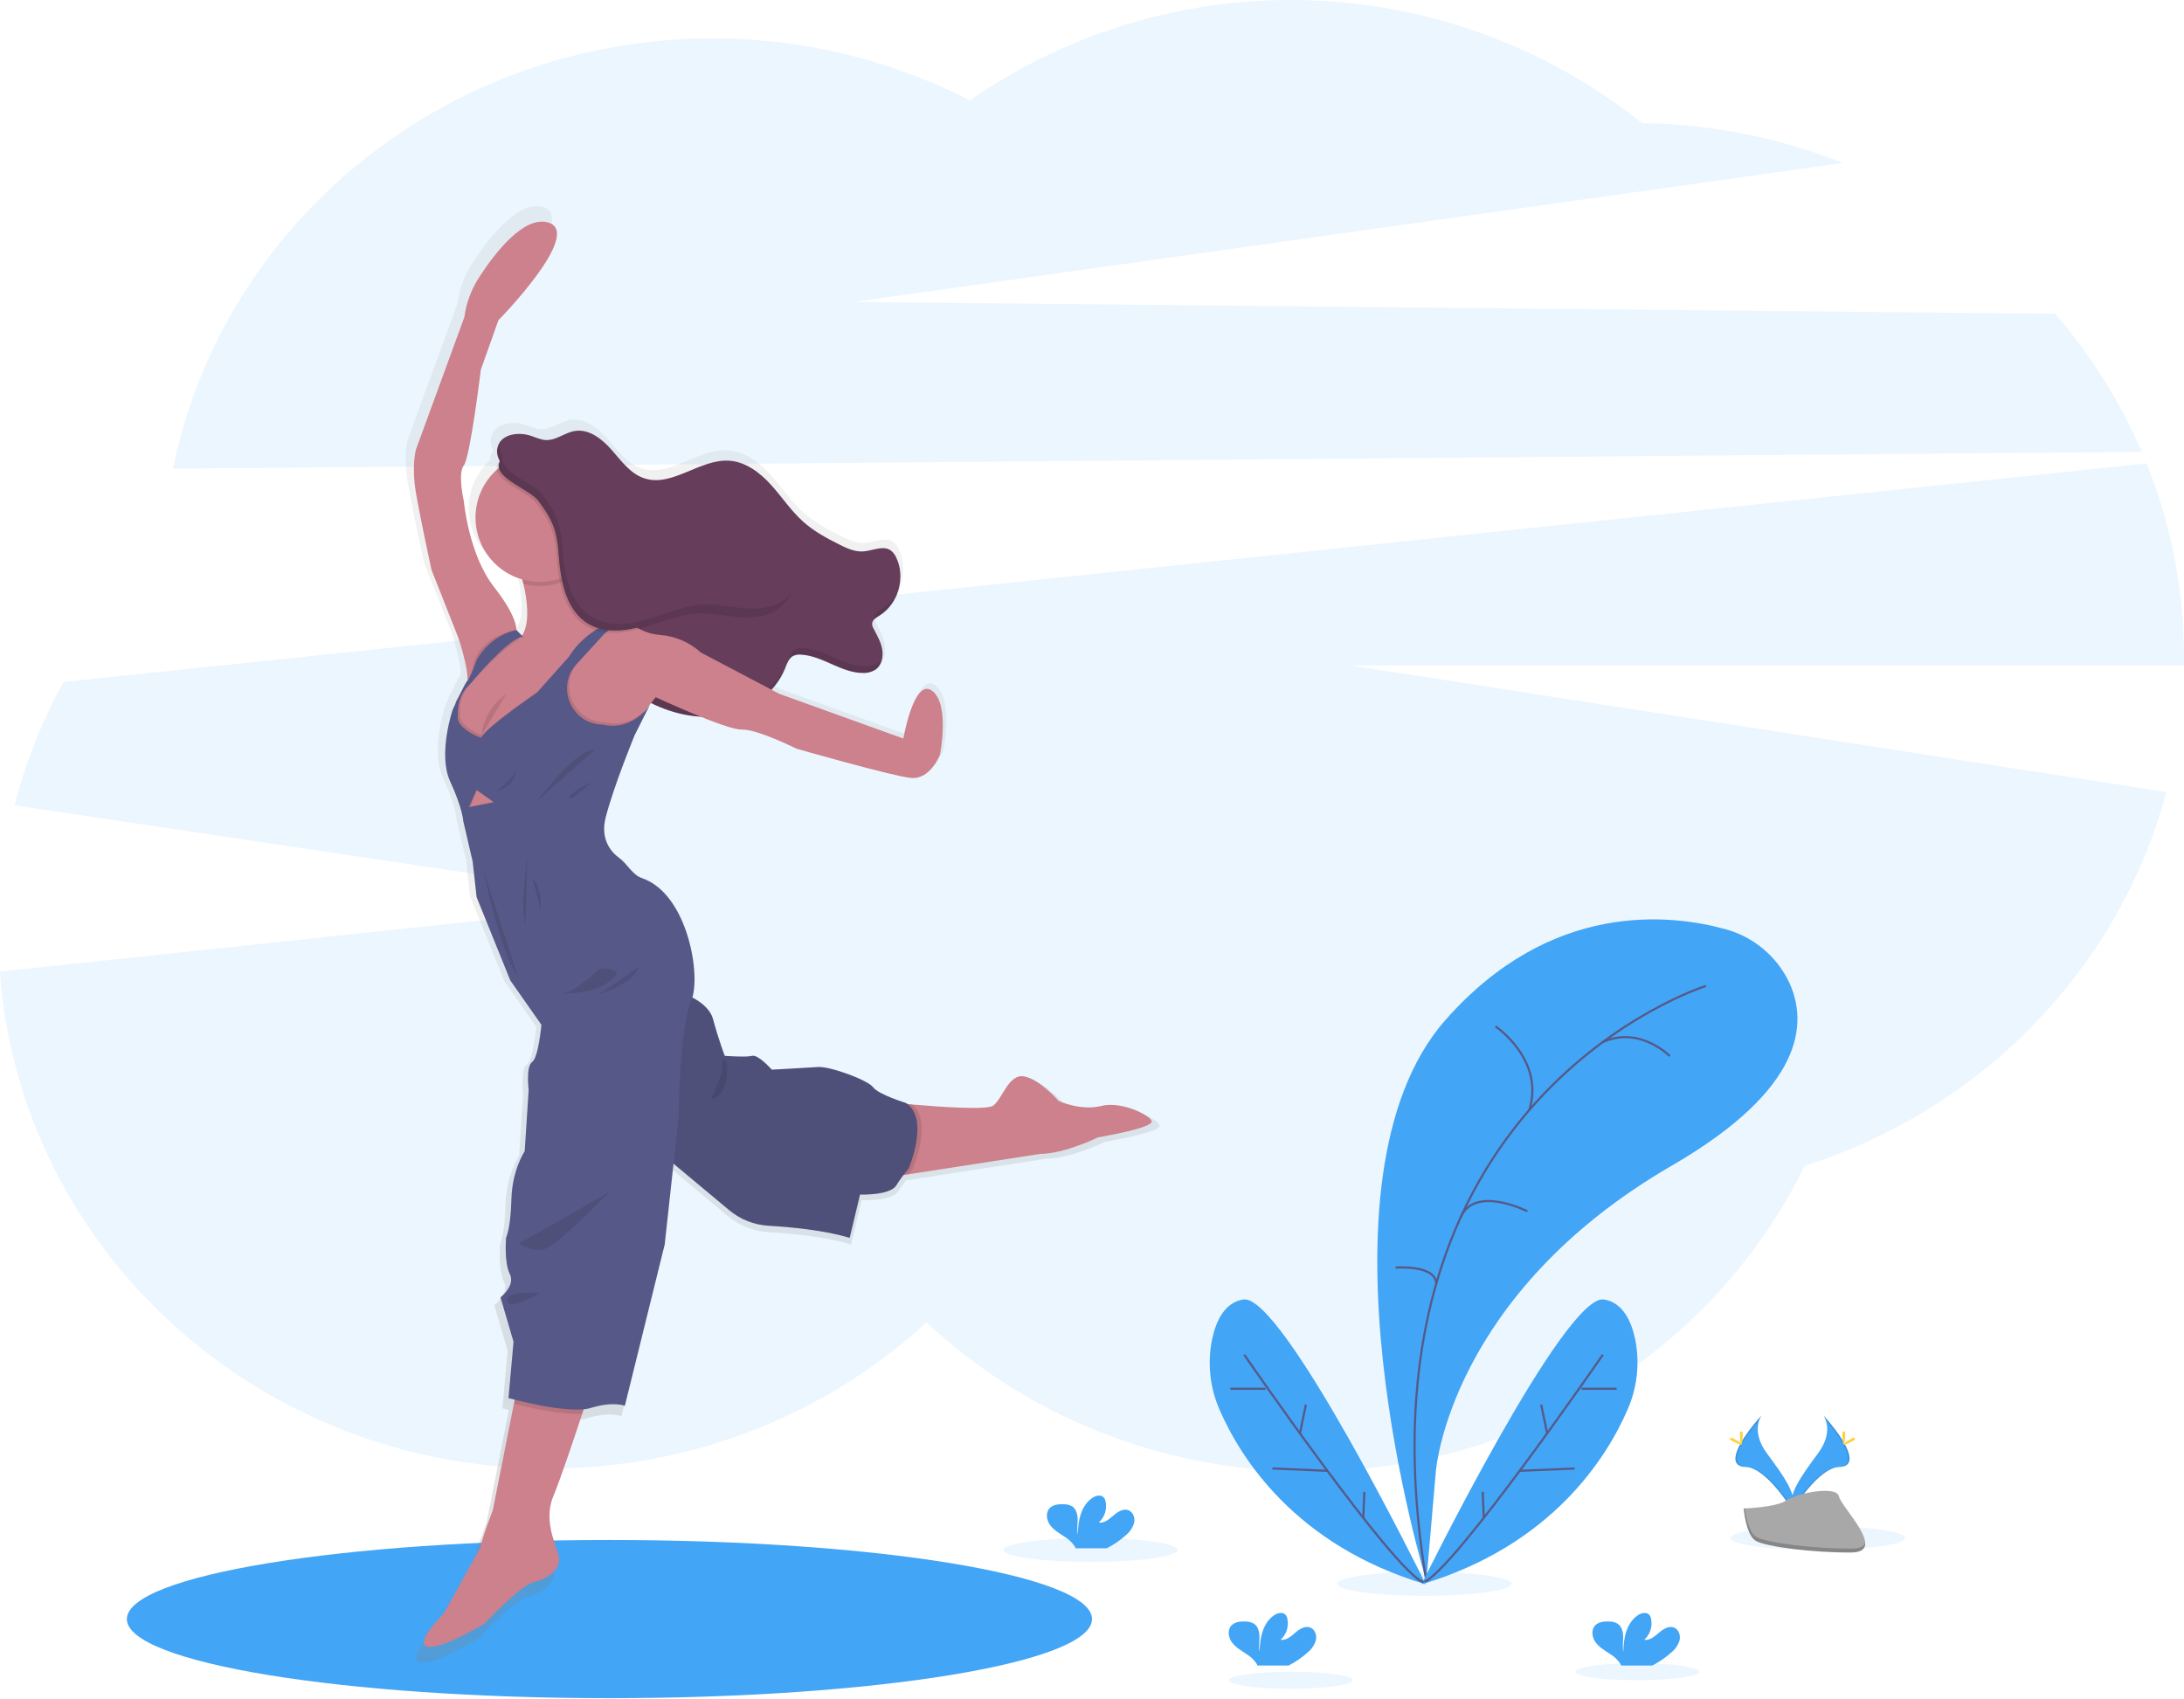
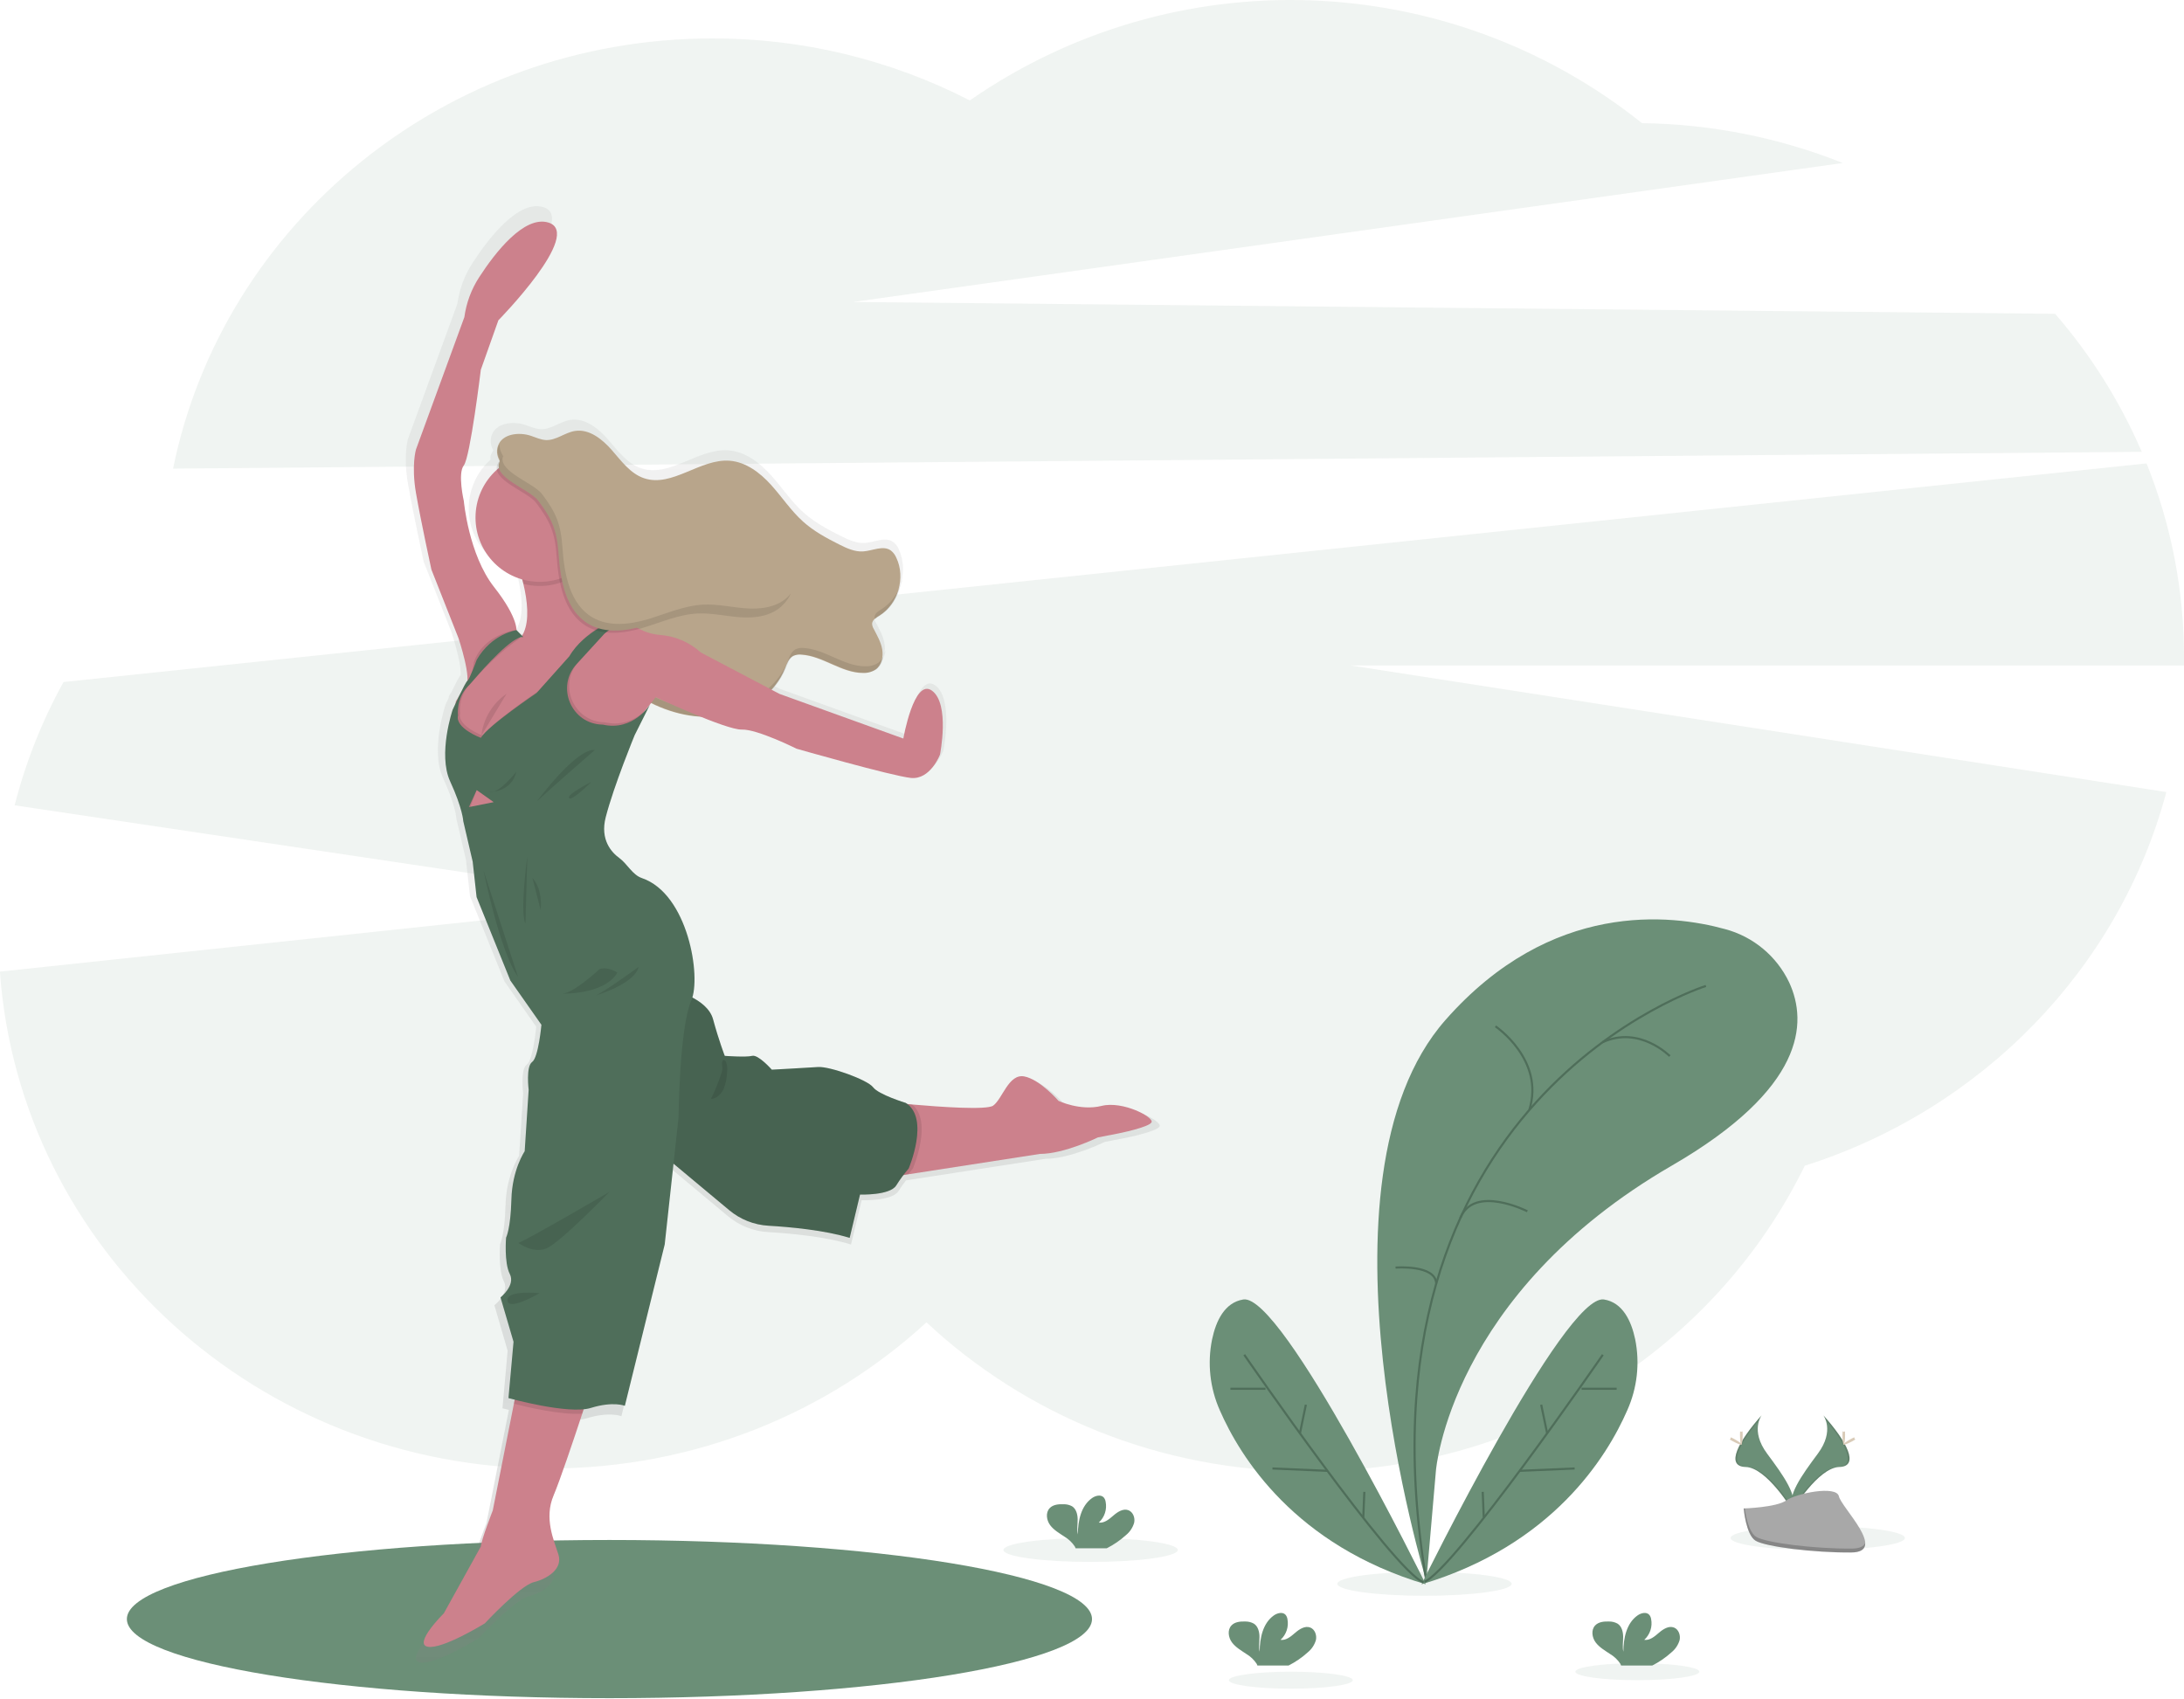
<svg xmlns="http://www.w3.org/2000/svg" id="956f524d-cf77-4eed-97ec-c6a3c87f2838" data-name="Layer 1" width="1027.35" height="798.89" viewBox="0 0 1027.35 798.89">
  <defs>
    <linearGradient id="60552b3d-cc23-4bcb-bcbd-c0b00e2743d7" x1="454.54" y1="832.71" x2="454.54" y2="147.53" gradientUnits="userSpaceOnUse">
      <stop offset="0" stop-color="gray" stop-opacity="0.25" />
      <stop offset="0.54" stop-color="gray" stop-opacity="0.12" />
      <stop offset="1" stop-color="gray" stop-opacity="0.1" />
    </linearGradient>
  </defs>
-   <path d="M1093.8,263.12a250.48,250.48,0,0,0-40.75-64.93l-565.37-5.57,465.49-65.38a264.39,264.39,0,0,0-94.45-18.74A264.72,264.72,0,0,0,542.51,97.8a263.57,263.57,0,0,0-121-29.16c-125.62,0-230.3,87-253.78,202.38Z" transform="translate(-86.32 -50.56)" fill="#42a5f5" opacity="0.1" />
-   <path d="M1113.68,359.88a244.38,244.38,0,0,0-17.62-91.32L116.2,371.41a245.29,245.29,0,0,0-23,58l303.43,45.24-310.36,33c9.34,130.61,121.31,233.75,258.09,233.75,68.85,0,131.42-26.14,177.77-68.76,46.51,43.43,109.67,70.13,179.26,70.13,103.26,0,192.38-58.79,233.88-143.8,83.27-26.42,147.95-92.78,170.09-175.79L721.68,363.62h392C1113.66,362.37,1113.68,361.13,1113.68,359.88Z" transform="translate(-86.32 -50.56)" fill="#42a5f5" opacity="0.1" />
-   <ellipse cx="286.68" cy="761.68" rx="227" ry="37.21" fill="#42a5f5" />
+   <path d="M1093.8,263.12a250.48,250.48,0,0,0-40.75-64.93l-565.37-5.57,465.49-65.38a264.39,264.39,0,0,0-94.45-18.74A264.72,264.72,0,0,0,542.51,97.8a263.57,263.57,0,0,0-121-29.16c-125.62,0-230.3,87-253.78,202.38Z" transform="translate(-86.32 -50.56)" fill="#6B8F77" opacity="0.1" />
+   <path d="M1113.68,359.88a244.38,244.38,0,0,0-17.62-91.32L116.2,371.41a245.29,245.29,0,0,0-23,58l303.43,45.24-310.36,33c9.34,130.61,121.31,233.75,258.09,233.75,68.85,0,131.42-26.14,177.77-68.76,46.51,43.43,109.67,70.13,179.26,70.13,103.26,0,192.38-58.79,233.88-143.8,83.27-26.42,147.95-92.78,170.09-175.79L721.68,363.62h392C1113.66,362.37,1113.68,361.13,1113.68,359.88Z" transform="translate(-86.32 -50.56)" fill="#6B8F77" opacity="0.1" />
+   <ellipse cx="286.68" cy="761.68" rx="227" ry="37.21" fill="#6B8F77" />
  <path d="M607.77,572.54c-10.21,2.56-20.69-2.42-20.69-2.42s-8.94-10.35-16.48-11.75-10.46,10.85-14.94,14c-3.1,2.21-25.46.63-39-.55l-2.33-.21c-.23-.17-.46-.35-.71-.51,0,0-13-4-15.71-7.54s-20.82-10.09-26.44-9.71-22.23,1.28-22.23,1.28-6.51-7.41-9.45-6.64-13.16-.06-13.16-.06-2.81-7.22-5.62-17.57c-1.31-4.83-5.67-8.22-9.94-10.45,3.84-13-3-50.08-24.24-57.33-4.63-1.58-7-6.83-10.94-9.71-3.53-2.57-9.31-8.63-6.48-19.58,4-15.33,13.92-39.47,13.92-39.47l7.39-14.76a20.62,20.62,0,0,1-2.34,2.93c1-1.28,2-2.54,2.86-3.6a62.13,62.13,0,0,0,23.66,6.52c8.34,3.37,16.67,6.34,19.91,6.23,7.41-.26,26.31,9.2,26.31,9.2s45.47,13,54.92,14.05,14.05-11.24,14.05-11.24S535,379.42,526.28,373s-13.79,23-13.79,23L453,374.56l-3.67-1.93A33.35,33.35,0,0,0,456,362.25c.92-2.29,1.76-4.91,3.95-6.05a5.58,5.58,0,0,1,1.88-.55,12.67,12.67,0,0,1,1.63,0c10.32.63,19.19,8.75,29.53,8.79.38,0,.76,0,1.14,0a9.94,9.94,0,0,0,5.53-1.7,8.68,8.68,0,0,0,3.18-6.14,10.54,10.54,0,0,1-.5.94,12.33,12.33,0,0,0,0-4.45c-.64-3.51-2.47-6.66-4.11-9.83a5,5,0,0,1-.76-2.46,3.39,3.39,0,0,1,1.29-2.33,2.8,2.8,0,0,0,.06.28,13.07,13.07,0,0,1,2.58-1.89,22.06,22.06,0,0,0,9.64-14.69c-.25.74-.55,1.47-.87,2.19A21.71,21.71,0,0,0,509.12,309a8.69,8.69,0,0,0-2.66-3.49c-3.73-2.62-8.74.17-13.29.47-4,.26-7.88-1.53-11.49-3.34-6.16-3.09-12.29-6.43-17.42-11-5.83-5.23-10.16-11.9-15.42-17.69S436.83,263,429,262.42c-14.23-1.1-27.65,13-41.18,8.4-6.6-2.23-10.94-8.33-15.53-13.57s-10.9-10.27-17.78-9.14c-4.78.8-8.92,4.51-13.76,4.37-2.53-.08-4.88-1.21-7.28-2-5.81-1.95-13.77-1-15.84,4.78a8.52,8.52,0,0,0,.75,7.17,10.78,10.78,0,0,0-.82,1.35,4.62,4.62,0,0,0-.49,3,30.9,30.9,0,0,0,12.2,52.72c.19.73.38,1.46.56,2.2,1.94,8.17,2.95,17.37.08,23.57-.18.38-.37.75-.58,1.11l-.25.11.11.11h0l-.11-.11h0l-.36-.37h0l-2.18-2.28c-.12-2.38-1.46-8.76-10.78-20.6-12.27-15.59-14.57-41.39-14.57-41.39s-3.06-13.28,0-17.11,8.18-46,8.18-46L317.83,195s41.13-41.9,24-47c-11.63-3.47-25.5,14.41-33.2,26.23a46.77,46.77,0,0,0-7.16,19.24l-23.25,63.61s-2.3,7.67,0,20.95,7.41,36.79,7.41,36.79l13,32.95S303.42,362,303,368.18c-.57.37-2.57,4.33-4.3,7.93l-1.27,2-.09.81c-.85,1.81-1.44,3.11-1.44,3.11s-7.24,21.37-1.19,34.48S301,435.7,301,435.7l4.51,19.42,1.88,17,16.22,40.11,14.94,21.33s-1.4,15.71-4.47,17.88-1.66,13.41-1.66,13.41l-1.92,29.5s-6,8.82-6.38,23.12-2.56,18.4-2.56,18.4-1,12,1.79,17.5-4.47,11.24-4.47,11.24L325.11,686l-2.43,27.08s1.13.31,3,.78l-.38,1.94-10.16,51.3s-5.49,14.06-5.74,17.37l-17.76,32.07s-14.82,14.69-7.79,16.09,27.47-11.24,27.47-11.24,16.86-18.14,23.5-19.79,14-6.4,11.88-13.29-7-17.37-2.3-28.49c3-7,9.38-26,13.76-39.26.24-.73.47-1.43.7-2.11a17.77,17.77,0,0,0,3.42-.65c10.73-3.32,16.35-1,16.35-1l19.16-77.53L402,600.37l26.83,22.38a32.25,32.25,0,0,0,18.8,7.43c10.57.62,27.06,2.15,39,5.84l5-20.82s14.3.52,17.37-4.34c1.25-2,2.48-3.7,3.49-5l2.32-.36,63.29-9.79c11.75,0,27.85-7.93,27.85-7.93l9.84-1.91s14.68-2.94,16-5.37S618,570,607.77,572.54Z" transform="translate(-86.32 -50.56)" fill="url(#60552b3d-cc23-4bcb-bcbd-c0b00e2743d7)" />
-   <path d="M320.58,260.27c2-5.64,9.82-6.59,15.51-4.68,2.34.78,4.65,1.89,7.12,2,4.74.14,8.79-3.5,13.47-4.27,6.73-1.12,12.9,3.8,17.39,8.93s8.75,11.1,15.21,13.29c13.23,4.46,26.37-9.3,40.29-8.23,7.64.59,14.24,5.62,19.39,11.29s9.39,12.19,15.09,17.31c5,4.5,11,7.77,17.05,10.8,3.53,1.77,7.3,3.52,11.24,3.26,4.46-.29,9.36-3,13-.46a8.49,8.49,0,0,1,2.6,3.42c4.48,9.32.87,21.73-7.9,27.21-1.53.95-3.39,2-3.48,3.83a4.82,4.82,0,0,0,.74,2.41c1.6,3.1,3.4,6.19,4,9.62s-.21,7.38-3,9.46a10.18,10.18,0,0,1-6.17,1.69c-10.12-.05-18.8-8-28.9-8.61a7.3,7.3,0,0,0-3.79.58c-2.14,1.11-3,3.68-3.87,5.92-4.68,11.69-16.3,19.82-28.7,22.05s-25.35-.91-36.45-6.87a8.61,8.61,0,0,1-2.21-1.52,9.45,9.45,0,0,1-1.91-3.87c-3.4-10.75-8-22-17.42-28.21-6.11-4-14.4-6.25-17.17-13-1.74-4.27-.65-9.12-1.09-13.72a21.09,21.09,0,0,0-13.93-17.58c-1.64-.55-3.44-.94-4.64-2.19a8.64,8.64,0,0,1-1.8-4.25c-1.49-6.77-2.48-13.92-4.56-20.53C324.1,270.17,318.45,266.2,320.58,260.27Z" transform="translate(-86.32 -50.56)" fill="#663d5b" />
+   <path d="M320.58,260.27c2-5.64,9.82-6.59,15.51-4.68,2.34.78,4.65,1.89,7.12,2,4.74.14,8.79-3.5,13.47-4.27,6.73-1.12,12.9,3.8,17.39,8.93s8.75,11.1,15.21,13.29c13.23,4.46,26.37-9.3,40.29-8.23,7.64.59,14.24,5.62,19.39,11.29s9.39,12.19,15.09,17.31c5,4.5,11,7.77,17.05,10.8,3.53,1.77,7.3,3.52,11.24,3.26,4.46-.29,9.36-3,13-.46a8.49,8.49,0,0,1,2.6,3.42c4.48,9.32.87,21.73-7.9,27.21-1.53.95-3.39,2-3.48,3.83a4.82,4.82,0,0,0,.74,2.41c1.6,3.1,3.4,6.19,4,9.62s-.21,7.38-3,9.46a10.18,10.18,0,0,1-6.17,1.69c-10.12-.05-18.8-8-28.9-8.61a7.3,7.3,0,0,0-3.79.58c-2.14,1.11-3,3.68-3.87,5.92-4.68,11.69-16.3,19.82-28.7,22.05s-25.35-.91-36.45-6.87a8.61,8.61,0,0,1-2.21-1.52,9.45,9.45,0,0,1-1.91-3.87c-3.4-10.75-8-22-17.42-28.21-6.11-4-14.4-6.25-17.17-13-1.74-4.27-.65-9.12-1.09-13.72a21.09,21.09,0,0,0-13.93-17.58c-1.64-.55-3.44-.94-4.64-2.19a8.64,8.64,0,0,1-1.8-4.25c-1.49-6.77-2.48-13.92-4.56-20.53C324.1,270.17,318.45,266.2,320.58,260.27Z" transform="translate(-86.32 -50.56)" fill="#B8A58B" />
  <g opacity="0.1">
    <path d="M499.47,362.35A10.22,10.22,0,0,1,493.3,364c-10.11,0-18.79-8-28.89-8.6a7.29,7.29,0,0,0-3.79.57c-2.15,1.11-3,3.68-3.87,5.92-4.68,11.7-16.31,19.83-28.71,22.06s-25.35-.91-36.44-6.87a8.69,8.69,0,0,1-2.21-1.52,9.51,9.51,0,0,1-1.91-3.87c-3.4-10.76-8-22-17.42-28.22-6.12-4.05-14.41-6.24-17.17-13-1.75-4.28-.66-9.13-1.09-13.72a21.07,21.07,0,0,0-13.94-17.58c-1.64-.55-3.44-.95-4.64-2.19a8.57,8.57,0,0,1-1.79-4.26c-1.5-6.76-2.48-13.92-4.56-20.52-1.4-4.42-5.81-8-5.59-12.72a6.65,6.65,0,0,0-.34.77c-2.14,5.93,3.52,9.9,5.13,15,2.08,6.6,3.06,13.76,4.56,20.52a8.57,8.57,0,0,0,1.79,4.26c1.2,1.24,3,1.64,4.64,2.19A21.07,21.07,0,0,1,351,319.81c.43,4.59-.66,9.44,1.09,13.72,2.76,6.79,11.05,9,17.17,13,9.4,6.23,14,17.46,17.42,28.22a9.51,9.51,0,0,0,1.91,3.87,8.69,8.69,0,0,0,2.21,1.52c11.09,6,24,9.09,36.44,6.87s24-10.36,28.71-22.06c.9-2.24,1.73-4.81,3.87-5.92a7.29,7.29,0,0,1,3.79-.57c10.1.61,18.78,8.56,28.89,8.6a10.22,10.22,0,0,0,6.17-1.68,8.48,8.48,0,0,0,3.12-6A7.43,7.43,0,0,1,499.47,362.35Z" transform="translate(-86.32 -50.56)" />
    <path d="M501.21,337c-1.53,1-3.4,2-3.49,3.83a3.05,3.05,0,0,0,.17,1.08,12.59,12.59,0,0,1,2.52-1.85,21.55,21.55,0,0,0,9.43-14.37A21.07,21.07,0,0,1,501.21,337Z" transform="translate(-86.32 -50.56)" />
  </g>
  <path d="M346.75,754c-4.63,10.88.13,21.12,2.25,27.88s-5.12,11.37-11.62,13-23,19.37-23,19.37-20,12.37-26.88,11,7.62-15.75,7.62-15.75l17.38-31.38c.25-3.24,5.62-17,5.62-17l9.94-50.2,1.32-6.67,35.24-2.13s-1.85,5.72-4.4,13.45C355.93,728.57,349.65,747.21,346.75,754Z" transform="translate(-86.32 -50.56)" fill="#cc818c" />
  <path d="M628,578.53c-1.25,2.38-15.62,5.25-15.62,5.25l-9.63,1.87s-15.75,7.76-27.25,7.76L513.56,603l-8.31,1.29V569.15s4.18.44,10.1,1c13.23,1.16,35.12,2.7,38.15.54,4.38-3.12,7.25-15.12,14.62-13.74s16.13,11.5,16.13,11.5,10.25,4.87,20.25,2.37S629.25,576.15,628,578.53Z" transform="translate(-86.32 -50.56)" fill="#cc818c" />
  <path d="M515.75,600.28s-.89,1-2.19,2.71l-8.31,1.29V569.15s4.18.44,10.1,1C525.29,578,515.75,600.28,515.75,600.28Z" transform="translate(-86.32 -50.56)" opacity="0.1" />
-   <path d="M396.13,592.16l33.27,27.76a31.58,31.58,0,0,0,18.4,7.27c10.34.61,26.48,2.1,38.2,5.72l4.88-20.38s14,.5,17-4.25a68.93,68.93,0,0,1,5.87-8s10.13-23.62-1.37-30.87c0,0-12.75-3.88-15.38-7.38s-20.37-9.87-25.87-9.5-21.75,1.25-21.75,1.25-6.38-7.25-9.25-6.5-12.88,0-12.88,0-2.75-7.07-5.5-17.2-19.12-13.75-19.12-13.75Z" transform="translate(-86.32 -50.56)" fill="#565987" />
+   <path d="M396.13,592.16l33.27,27.76a31.58,31.58,0,0,0,18.4,7.27c10.34.61,26.48,2.1,38.2,5.72l4.88-20.38s14,.5,17-4.25a68.93,68.93,0,0,1,5.87-8s10.13-23.62-1.37-30.87c0,0-12.75-3.88-15.38-7.38s-20.37-9.87-25.87-9.5-21.75,1.25-21.75,1.25-6.38-7.25-9.25-6.5-12.88,0-12.88,0-2.75-7.07-5.5-17.2-19.12-13.75-19.12-13.75Z" transform="translate(-86.32 -50.56)" fill="#4F6E5A" />
  <path d="M396.13,592.16l33.27,27.76a31.58,31.58,0,0,0,18.4,7.27c10.34.61,26.48,2.1,38.2,5.72l4.88-20.38s14,.5,17-4.25a68.93,68.93,0,0,1,5.87-8s10.13-23.62-1.37-30.87c0,0-12.75-3.88-15.38-7.38s-20.37-9.87-25.87-9.5-21.75,1.25-21.75,1.25-6.38-7.25-9.25-6.5-12.88,0-12.88,0-2.75-7.07-5.5-17.2-19.12-13.75-19.12-13.75Z" transform="translate(-86.32 -50.56)" opacity="0.1" />
  <path d="M381.25,343.28l-3.68.69-.23,0-.54.1-6.3,1.17-1.94,2.3-.08.08L362.25,355,357,360.15l-.05.06-4.44,4.32L345,372l-1.26,3.11L341,382l-.71,1.75-7.5,8L328,402l-11.2,6.5-12.05-6.25-5.5-8,1.25-11.46.25-2.29,3.67-5.89,3.33-5.36,6.5-9.25,12.5-8.5,2.24-.59,2.51-.66a9.29,9.29,0,0,0,.53-.85,10.23,10.23,0,0,0,.57-1.09c2.81-6.06,1.82-15.07-.08-23.06a116,116,0,0,0-5.77-17.5l33-4.75s-.32,6.4-.32,16.38h0c0,2.5,0,5.21.07,8.11.16,9,8.52,12.9,14.83,14.56a41.56,41.56,0,0,0,4.94,1C380.49,343.24,381.25,343.28,381.25,343.28Z" transform="translate(-86.32 -50.56)" fill="#cc818c" />
  <path d="M329.25,348s1.5-6-10.5-21.25-14.25-40.5-14.25-40.5-3-13,0-16.75,8-45,8-45l8.25-23.25s40.25-41,23.5-46c-11.38-3.4-25,14.11-32.49,25.67a45.75,45.75,0,0,0-7,18.83h0L282,262s-2.25,7.5,0,20.5,7.25,36,7.25,36L302,350.78s6.71,20.1,3.23,22.55L313,361.84Z" transform="translate(-86.32 -50.56)" fill="#cc818c" />
  <path d="M528.5,405.53s-4.5,12-13.75,11S461,402.78,461,402.78s-18.5-9.25-25.75-9-40.5-15.25-40.5-15.25-2.34,3.08-4.95,6.32c-2.84,3.55-6,7.3-6.8,7.43-1.5.25-24.75,3.5-24.75,3.5l-15.75-7.25L341,382l-.71-3,3.49-3.89,4.59-5.11,8.61-9.82.05-.06,11.49-12.49.08-.08,7.36-3,1.42-.58.23,0c.88-.15,4.26-.46,8.79,2.1a25.2,25.2,0,0,0,10.27,3.18A32.12,32.12,0,0,1,416,357.53L453,377l58.25,21s5-28.75,13.5-22.5S528.5,405.53,528.5,405.53Z" transform="translate(-86.32 -50.56)" fill="#cc818c" />
  <path d="M389.8,384.85c-2.84,3.55-6,7.3-6.8,7.43-1.5.25-24.75,3.5-24.75,3.5l-15.75-7.25L341,382l-.71,1.75-7.5,8L328,402l-11.2,6.5-12.05-6.25-5.5-8,1.25-11.46c.63-1.36,2.35-5.06,3.92-8.18a25,25,0,0,1,2.78-4.86c1-.66,2.05-7.75,2.05-7.75C313.79,348.91,329,346.9,329,346.9l2.43,2.28,1.06,1.1c-.43-.07.08-1-.47-.85-.88.25-1.27,1.58-2.4,2.31-6.15,4-15.76,13.33-19.56,17.76-.92,1.07-1.87,2.12-2.84,3.14-5.49,5.81-4.48,13.51-4.48,13.51-1.37,6,10.75,10.5,10.75,10.5,3.38-5.62,26.25-21.12,26.25-21.12l15.4-17.25c4.72-8.22,14-13.65,19.18-16.19,2.29-1.12,3.79-1.68,3.79-1.68l5.76,2.46a7.68,7.68,0,0,0-4.61.2,15.75,15.75,0,0,0-2.47,1c-.3.15-.6.31-.88.48a27.55,27.55,0,0,0-4.42,3.19l-12.94,14.13c-9.89,10.79-2.44,28.24,12.19,28.49h.13C379.81,392.42,386.22,388.28,389.8,384.85Z" transform="translate(-86.32 -50.56)" opacity="0.1" />
  <path d="M364.62,702.15s-1.85,5.72-4.4,13.45c-9.78.73-25.93-3.05-32.16-4.65l1.32-6.67Z" transform="translate(-86.32 -50.56)" opacity="0.1" />
-   <path d="M332.5,350.28,329.3,347s-11.55,1.58-18.72,13.92c0,0-3.35,9.25-4.38,9.91s-6.95,13.59-6.95,13.59-7.08,20.91-1.17,33.75,6.17,18.75,6.17,18.75l4.42,19,1.83,16.66,15.88,39.25L341,532.66s-1.37,15.37-4.37,17.5S335,563.28,335,563.28l-1.87,28.88s-5.88,8.62-6.25,22.62-2.5,18-2.5,18-1,11.75,1.75,17.13-4.38,11-4.38,11l6.13,20.87-2.38,26.5s28.25,7.88,38.75,4.63,16-1,16-1L399,636l6.5-59.62s.38-42.25,6-55.13c4.82-11-1.5-50.19-23.21-57.59-4.53-1.54-6.83-6.68-10.7-9.5-3.46-2.51-9.11-8.44-6.34-19.16,3.88-15,13.63-38.62,13.63-38.62L392.1,382s-7.85,12.7-22.22,9.45h-.13c-14.63-.26-22.08-17.71-12.19-28.49l12.94-14.14s7.13-6.57,12.38-4.91l-5.75-2.46s-16.19,6-23,17.87l-15.4,17.25S315.88,392,312.5,397.66c0,0-12.12-4.5-10.75-10.5,0,0-1-7.71,4.48-13.52,1-1,1.92-2.06,2.84-3.13C314,364.75,327.63,349.47,332.5,350.28Z" transform="translate(-86.32 -50.56)" fill="#565987" />
+   <path d="M332.5,350.28,329.3,347s-11.55,1.58-18.72,13.92c0,0-3.35,9.25-4.38,9.91s-6.95,13.59-6.95,13.59-7.08,20.91-1.17,33.75,6.17,18.75,6.17,18.75l4.42,19,1.83,16.66,15.88,39.25L341,532.66s-1.37,15.37-4.37,17.5S335,563.28,335,563.28l-1.87,28.88s-5.88,8.62-6.25,22.62-2.5,18-2.5,18-1,11.75,1.75,17.13-4.38,11-4.38,11l6.13,20.87-2.38,26.5s28.25,7.88,38.75,4.63,16-1,16-1L399,636l6.5-59.62s.38-42.25,6-55.13c4.82-11-1.5-50.19-23.21-57.59-4.53-1.54-6.83-6.68-10.7-9.5-3.46-2.51-9.11-8.44-6.34-19.16,3.88-15,13.63-38.62,13.63-38.62L392.1,382s-7.85,12.7-22.22,9.45h-.13c-14.63-.26-22.08-17.71-12.19-28.49l12.94-14.14s7.13-6.57,12.38-4.91l-5.75-2.46s-16.19,6-23,17.87l-15.4,17.25S315.88,392,312.5,397.66c0,0-12.12-4.5-10.75-10.5,0,0-1-7.71,4.48-13.52,1-1,1.92-2.06,2.84-3.13C314,364.75,327.63,349.47,332.5,350.28Z" transform="translate(-86.32 -50.56)" fill="#4F6E5A" />
  <path d="M334.38,453.28s-3.63,26.38-.88,31.75Z" transform="translate(-86.32 -50.56)" opacity="0.1" />
  <path d="M336.75,463.53l3.88,15.13S342,469.41,336.75,463.53Z" transform="translate(-86.32 -50.56)" opacity="0.1" />
  <path d="M313.75,460s7.75,38.5,16.25,50.13" transform="translate(-86.32 -50.56)" opacity="0.1" />
  <path d="M368.38,506.41S355.13,518.91,350,518c0,0,20.38.88,26.75-9.87C376.75,508.16,372.63,505.16,368.38,506.41Z" transform="translate(-86.32 -50.56)" opacity="0.1" />
  <path d="M386.75,505.41s-17,12.37-20.37,13.5C366.38,518.91,384.75,513.66,386.75,505.41Z" transform="translate(-86.32 -50.56)" opacity="0.1" />
  <path d="M329.25,413.53s-8.5,10.88-12.75,9.63C316.5,423.16,326.88,423.53,329.25,413.53Z" transform="translate(-86.32 -50.56)" opacity="0.1" />
  <path d="M338.88,427.53s18.5-25.12,27.25-24.12C366.13,403.41,345.13,421.66,338.88,427.53Z" transform="translate(-86.32 -50.56)" opacity="0.1" />
  <path d="M364.5,418.39S352.75,424.28,354,426,364.5,418.39,364.5,418.39Z" transform="translate(-86.32 -50.56)" opacity="0.1" />
  <path d="M373,611.28s-39.25,22.88-42.87,24c0,0,6.75,5.13,13.12,2.63S373,611.28,373,611.28Z" transform="translate(-86.32 -50.56)" opacity="0.1" />
  <path d="M340.13,658.91s-15.75-1.63-15.13,3.5S340.13,658.91,340.13,658.91Z" transform="translate(-86.32 -50.56)" opacity="0.1" />
  <path d="M359.75,303s-.32,6.4-.32,16.38h0a30.28,30.28,0,0,1-26.91,5.86,116,116,0,0,0-5.77-17.5Z" transform="translate(-86.32 -50.56)" opacity="0.1" />
  <circle cx="253.93" cy="243.48" r="30.25" fill="#cc818c" />
  <path d="M348.18,312.5c.85,12.37,3.45,26.52,14.19,32.74,7.76,4.49,17.54,3.31,26.13.75s17-6.38,25.94-6.81c6.87-.33,13.66,1.36,20.51,1.79s14.35-.64,19.24-5.46c7-6.86,5.72-19.33-.91-26.54s-17-9.83-26.82-9.56c-12,.33-25.4,4-34.89-3.28-6.37-4.9-8.78-13.4-14.14-19.39-8.95-10-48.53-24.44-56.91-8.14-3.93,7.63,13.93,13.08,18.07,18.6C345.13,295.91,347.4,301.08,348.18,312.5Z" transform="translate(-86.32 -50.56)" opacity="0.1" />
-   <path d="M349.11,311.43c.86,12.38,3.45,26.53,14.19,32.74,7.76,4.49,17.54,3.31,26.13.76s17-6.38,25.95-6.81c6.86-.33,13.65,1.35,20.51,1.79s14.34-.64,19.23-5.46c7-6.87,5.72-19.33-.91-26.54s-17-9.83-26.81-9.56c-12,.32-25.41,4-34.9-3.29-6.37-4.9-8.78-13.39-14.14-19.39-8.95-10-48.53-24.43-56.91-8.13-3.93,7.62,13.93,13.07,18.08,18.6C346.06,294.84,348.33,300,349.11,311.43Z" transform="translate(-86.32 -50.56)" fill="#663d5b" />
+   <path d="M349.11,311.43c.86,12.38,3.45,26.53,14.19,32.74,7.76,4.49,17.54,3.31,26.13.76s17-6.38,25.95-6.81c6.86-.33,13.65,1.35,20.51,1.79s14.34-.64,19.23-5.46c7-6.87,5.72-19.33-.91-26.54s-17-9.83-26.81-9.56c-12,.32-25.41,4-34.9-3.29-6.37-4.9-8.78-13.39-14.14-19.39-8.95-10-48.53-24.43-56.91-8.13-3.93,7.62,13.93,13.07,18.08,18.6C346.06,294.84,348.33,300,349.11,311.43Z" transform="translate(-86.32 -50.56)" fill="#B8A58B" />
  <path d="M312.73,396.64a27.94,27.94,0,0,1,11.89-19.74" transform="translate(-86.32 -50.56)" opacity="0.1" />
  <path d="M426.15,553.28a9.85,9.85,0,0,1-.71,2.85,90.93,90.93,0,0,1-4.72,11.47c2.67-.23,4.87-2.33,6-4.75a23,23,0,0,0,1.61-7.81,14.16,14.16,0,0,0,.07-2.52c-.07-.78-.57-3.76-1.86-3.23C425.5,549.73,426.17,552.49,426.15,553.28Z" transform="translate(-86.32 -50.56)" opacity="0.1" />
  <path d="M456.92,331.32c-4.9,4.82-12.38,5.9-19.24,5.46S424,334.66,417.17,335c-9,.43-17.34,4.25-25.94,6.81s-18.37,3.74-26.14-.75c-10.73-6.22-13.33-20.37-14.18-32.74-.78-11.42-3.06-16.59-9.59-25.3-3.95-5.27-20.35-10.47-18.47-17.55a11.14,11.14,0,0,0-1.4,2.08c-3.93,7.62,13.93,13.07,18.08,18.6,6.53,8.7,8.8,13.88,9.58,25.29.86,12.38,3.45,26.53,14.19,32.74,7.76,4.49,17.54,3.31,26.13.76s17-6.38,25.95-6.81c6.86-.33,13.65,1.35,20.51,1.79s14.34-.64,19.23-5.46a14.92,14.92,0,0,0,3.25-4.82A14.4,14.4,0,0,1,456.92,331.32Z" transform="translate(-86.32 -50.56)" opacity="0.1" />
  <polygon points="224.24 371.69 220.57 379.69 232.24 377.36 224.24 371.69" fill="#cc818c" />
  <polygon points="224.24 371.69 221.22 379.69 220.57 379.69 224.24 371.69" opacity="0.1" />
-   <ellipse cx="513.02" cy="729.17" rx="41" ry="5.63" fill="#42a5f5" opacity="0.1" />
-   <ellipse cx="670.07" cy="745.09" rx="41" ry="5.63" fill="#42a5f5" opacity="0.1" />
-   <ellipse cx="855.06" cy="723.54" rx="41" ry="5.63" fill="#42a5f5" opacity="0.1" />
-   <ellipse cx="607.21" cy="790.43" rx="29.14" ry="4" fill="#42a5f5" opacity="0.1" />
-   <ellipse cx="770.21" cy="786.43" rx="29.14" ry="4" fill="#42a5f5" opacity="0.1" />
-   <path d="M757.28,794.39s-57.5-188.5,9-264c49.74-56.48,106.21-49.72,131.5-42.74a46.71,46.71,0,0,1,30.16,25.07c8.84,19.08,7.25,50-55.16,86.17-104.5,60.5-111,143.5-111,143.5Z" transform="translate(-86.32 -50.56)" fill="#42a5f5" />
-   <path d="M888.78,514.39s-169.5,53-131.5,280" transform="translate(-86.32 -50.56)" fill="none" stroke="#565987" stroke-miterlimit="10" />
-   <path d="M789.78,533.39s23.33,15.73,15.92,39.36" transform="translate(-86.32 -50.56)" fill="none" stroke="#565987" stroke-miterlimit="10" />
-   <path d="M871.78,547.39s-14.27-14.52-31.64-6.51" transform="translate(-86.32 -50.56)" fill="none" stroke="#565987" stroke-miterlimit="10" />
-   <path d="M804.78,620.39s-25.06-12.72-31.54,3.21" transform="translate(-86.32 -50.56)" fill="none" stroke="#565987" stroke-miterlimit="10" />
-   <path d="M742.78,646.89s18.81-1.5,19.15,7.5" transform="translate(-86.32 -50.56)" fill="none" stroke="#565987" stroke-miterlimit="10" />
-   <path d="M755,795.89s67.34-137,85.84-134c8.79,1.42,12.84,10.07,14.67,18.75A55.1,55.1,0,0,1,851.79,714C842.24,735.91,816.57,777.54,755,795.89Z" transform="translate(-86.32 -50.56)" fill="#42a5f5" />
-   <path d="M840.29,687.89s-70.68,102.5-84.34,107" transform="translate(-86.32 -50.56)" fill="none" stroke="#565987" stroke-miterlimit="10" />
-   <line x1="760.47" y1="653.33" x2="743.97" y2="653.33" fill="none" stroke="#565987" stroke-miterlimit="10" />
-   <line x1="740.71" y1="690.83" x2="714.85" y2="691.94" fill="none" stroke="#565987" stroke-miterlimit="10" />
-   <line x1="724.97" y1="660.83" x2="727.78" y2="674.3" fill="none" stroke="#565987" stroke-miterlimit="10" />
-   <line x1="697.47" y1="701.83" x2="697.97" y2="714.07" fill="none" stroke="#565987" stroke-miterlimit="10" />
-   <path d="M757,795.89s-67.34-137-85.84-134c-8.79,1.42-12.84,10.07-14.67,18.75A55.1,55.1,0,0,0,660.11,714C669.66,735.91,695.33,777.54,757,795.89Z" transform="translate(-86.32 -50.56)" fill="#42a5f5" />
-   <path d="M671.61,687.89s70.68,102.5,84.34,107" transform="translate(-86.32 -50.56)" fill="none" stroke="#565987" stroke-miterlimit="10" />
-   <line x1="578.78" y1="653.33" x2="595.28" y2="653.33" fill="none" stroke="#565987" stroke-miterlimit="10" />
-   <line x1="598.55" y1="690.83" x2="624.41" y2="691.94" fill="none" stroke="#565987" stroke-miterlimit="10" />
-   <line x1="614.28" y1="660.83" x2="611.48" y2="674.3" fill="none" stroke="#565987" stroke-miterlimit="10" />
-   <line x1="641.78" y1="701.83" x2="641.28" y2="714.07" fill="none" stroke="#565987" stroke-miterlimit="10" />
-   <path d="M872.58,827.88a11.63,11.63,0,0,0,3.84-5.78c.49-2.3-.49-5.05-2.68-5.89-2.46-.94-5.09.76-7.08,2.48s-4.28,3.69-6.89,3.32A10.47,10.47,0,0,0,863,812.2a4,4,0,0,0-.9-2c-1.36-1.46-3.84-.83-5.48.32-5.2,3.66-6.65,10.72-6.67,17.08-.53-2.3-.09-4.69-.1-7s-.66-5-2.64-6.22a8,8,0,0,0-4-1c-2.34-.08-4.94.15-6.54,1.86-2,2.12-1.47,5.69.26,8s4.35,3.8,6.76,5.42a14.82,14.82,0,0,1,4.84,4.61,4.41,4.41,0,0,1,.36.82h14.65A40.77,40.77,0,0,0,872.58,827.88Z" transform="translate(-86.32 -50.56)" fill="#42a5f5" />
-   <path d="M616,772.71a11.64,11.64,0,0,0,3.83-5.79c.5-2.3-.48-5-2.68-5.89-2.46-.94-5.08.76-7.08,2.49s-4.28,3.68-6.88,3.32A10.5,10.5,0,0,0,606.4,757a4.08,4.08,0,0,0-.9-2c-1.37-1.46-3.84-.84-5.48.31-5.2,3.66-6.65,10.72-6.68,17.08-.52-2.29-.08-4.68-.09-7s-.66-5-2.65-6.23a7.91,7.91,0,0,0-4-.94c-2.33-.09-4.94.14-6.53,1.85-2,2.13-1.47,5.69.25,8s4.35,3.8,6.77,5.42a15,15,0,0,1,4.83,4.61,4.16,4.16,0,0,1,.36.83h14.66A41.11,41.11,0,0,0,616,772.71Z" transform="translate(-86.32 -50.56)" fill="#42a5f5" />
-   <path d="M701.49,827.88a11.63,11.63,0,0,0,3.84-5.78c.49-2.3-.49-5.05-2.68-5.89-2.46-.94-5.09.76-7.08,2.48s-4.28,3.69-6.89,3.32a10.47,10.47,0,0,0,3.24-9.81,4,4,0,0,0-.9-2c-1.36-1.46-3.84-.83-5.48.32-5.2,3.66-6.65,10.72-6.67,17.08-.53-2.3-.09-4.69-.1-7s-.66-5-2.64-6.22a8,8,0,0,0-4-1c-2.34-.08-4.94.15-6.54,1.86-2,2.12-1.47,5.69.26,8s4.35,3.8,6.76,5.42a14.82,14.82,0,0,1,4.84,4.61,4.41,4.41,0,0,1,.36.82h14.65A40.77,40.77,0,0,0,701.49,827.88Z" transform="translate(-86.32 -50.56)" fill="#42a5f5" />
-   <path d="M944,716.35s5.5,7.18-2.53,18-14.65,20-12,26.76c0,0,12.12-20.14,22-20.42S954.89,728.46,944,716.35Z" transform="translate(-86.32 -50.56)" fill="#42a5f5" />
+   <ellipse cx="513.02" cy="729.17" rx="41" ry="5.63" fill="#6B8F77" opacity="0.1" />
+   <ellipse cx="670.07" cy="745.09" rx="41" ry="5.63" fill="#6B8F77" opacity="0.1" />
+   <ellipse cx="855.06" cy="723.54" rx="41" ry="5.63" fill="#6B8F77" opacity="0.1" />
+   <ellipse cx="607.21" cy="790.43" rx="29.14" ry="4" fill="#6B8F77" opacity="0.1" />
+   <ellipse cx="770.21" cy="786.43" rx="29.14" ry="4" fill="#6B8F77" opacity="0.1" />
+   <path d="M757.28,794.39s-57.5-188.5,9-264c49.74-56.48,106.21-49.72,131.5-42.74a46.71,46.71,0,0,1,30.16,25.07c8.84,19.08,7.25,50-55.16,86.17-104.5,60.5-111,143.5-111,143.5Z" transform="translate(-86.32 -50.56)" fill="#6B8F77" />
+   <path d="M888.78,514.39s-169.5,53-131.5,280" transform="translate(-86.32 -50.56)" fill="none" stroke="#4F6E5A" stroke-miterlimit="10" />
+   <path d="M789.78,533.39s23.33,15.73,15.92,39.36" transform="translate(-86.32 -50.56)" fill="none" stroke="#4F6E5A" stroke-miterlimit="10" />
+   <path d="M871.78,547.39s-14.27-14.52-31.64-6.51" transform="translate(-86.32 -50.56)" fill="none" stroke="#4F6E5A" stroke-miterlimit="10" />
+   <path d="M804.78,620.39s-25.06-12.72-31.54,3.21" transform="translate(-86.32 -50.56)" fill="none" stroke="#4F6E5A" stroke-miterlimit="10" />
+   <path d="M742.78,646.89s18.81-1.5,19.15,7.5" transform="translate(-86.32 -50.56)" fill="none" stroke="#4F6E5A" stroke-miterlimit="10" />
+   <path d="M755,795.89s67.34-137,85.84-134c8.79,1.42,12.84,10.07,14.67,18.75A55.1,55.1,0,0,1,851.79,714C842.24,735.91,816.57,777.54,755,795.89Z" transform="translate(-86.32 -50.56)" fill="#6B8F77" />
+   <path d="M840.29,687.89s-70.68,102.5-84.34,107" transform="translate(-86.32 -50.56)" fill="none" stroke="#4F6E5A" stroke-miterlimit="10" />
+   <line x1="760.47" y1="653.33" x2="743.97" y2="653.33" fill="none" stroke="#4F6E5A" stroke-miterlimit="10" />
+   <line x1="740.71" y1="690.83" x2="714.85" y2="691.94" fill="none" stroke="#4F6E5A" stroke-miterlimit="10" />
+   <line x1="724.97" y1="660.83" x2="727.78" y2="674.3" fill="none" stroke="#4F6E5A" stroke-miterlimit="10" />
+   <line x1="697.47" y1="701.83" x2="697.97" y2="714.07" fill="none" stroke="#4F6E5A" stroke-miterlimit="10" />
+   <path d="M757,795.89s-67.34-137-85.84-134c-8.79,1.42-12.84,10.07-14.67,18.75A55.1,55.1,0,0,0,660.11,714C669.66,735.91,695.33,777.54,757,795.89Z" transform="translate(-86.32 -50.56)" fill="#6B8F77" />
+   <path d="M671.61,687.89s70.68,102.5,84.34,107" transform="translate(-86.32 -50.56)" fill="none" stroke="#4F6E5A" stroke-miterlimit="10" />
+   <line x1="578.78" y1="653.33" x2="595.28" y2="653.33" fill="none" stroke="#4F6E5A" stroke-miterlimit="10" />
+   <line x1="598.55" y1="690.83" x2="624.41" y2="691.94" fill="none" stroke="#4F6E5A" stroke-miterlimit="10" />
+   <line x1="614.28" y1="660.83" x2="611.48" y2="674.3" fill="none" stroke="#4F6E5A" stroke-miterlimit="10" />
+   <line x1="641.78" y1="701.83" x2="641.28" y2="714.07" fill="none" stroke="#4F6E5A" stroke-miterlimit="10" />
+   <path d="M872.58,827.88a11.63,11.63,0,0,0,3.84-5.78c.49-2.3-.49-5.05-2.68-5.89-2.46-.94-5.09.76-7.08,2.48s-4.28,3.69-6.89,3.32A10.47,10.47,0,0,0,863,812.2a4,4,0,0,0-.9-2c-1.36-1.46-3.84-.83-5.48.32-5.2,3.66-6.65,10.72-6.67,17.08-.53-2.3-.09-4.69-.1-7s-.66-5-2.64-6.22a8,8,0,0,0-4-1c-2.34-.08-4.94.15-6.54,1.86-2,2.12-1.47,5.69.26,8s4.35,3.8,6.76,5.42a14.82,14.82,0,0,1,4.84,4.61,4.41,4.41,0,0,1,.36.82h14.65A40.77,40.77,0,0,0,872.58,827.88Z" transform="translate(-86.32 -50.56)" fill="#6B8F77" />
+   <path d="M616,772.71a11.64,11.64,0,0,0,3.83-5.79c.5-2.3-.48-5-2.68-5.89-2.46-.94-5.08.76-7.08,2.49s-4.28,3.68-6.88,3.32A10.5,10.5,0,0,0,606.4,757a4.08,4.08,0,0,0-.9-2c-1.37-1.46-3.84-.84-5.48.31-5.2,3.66-6.65,10.72-6.68,17.08-.52-2.29-.08-4.68-.09-7s-.66-5-2.65-6.23a7.91,7.91,0,0,0-4-.94c-2.33-.09-4.94.14-6.53,1.85-2,2.13-1.47,5.69.25,8s4.35,3.8,6.77,5.42a15,15,0,0,1,4.83,4.61,4.16,4.16,0,0,1,.36.83h14.66A41.11,41.11,0,0,0,616,772.71Z" transform="translate(-86.32 -50.56)" fill="#6B8F77" />
+   <path d="M701.49,827.88a11.63,11.63,0,0,0,3.84-5.78c.49-2.3-.49-5.05-2.68-5.89-2.46-.94-5.09.76-7.08,2.48s-4.28,3.69-6.89,3.32a10.47,10.47,0,0,0,3.24-9.81,4,4,0,0,0-.9-2c-1.36-1.46-3.84-.83-5.48.32-5.2,3.66-6.65,10.72-6.67,17.08-.53-2.3-.09-4.69-.1-7s-.66-5-2.64-6.22a8,8,0,0,0-4-1c-2.34-.08-4.94.15-6.54,1.86-2,2.12-1.47,5.69.26,8s4.35,3.8,6.76,5.42a14.82,14.82,0,0,1,4.84,4.61,4.41,4.41,0,0,1,.36.82h14.65A40.77,40.77,0,0,0,701.49,827.88Z" transform="translate(-86.32 -50.56)" fill="#6B8F77" />
+   <path d="M944,716.35s5.5,7.18-2.53,18-14.65,20-12,26.76c0,0,12.12-20.14,22-20.42S954.89,728.46,944,716.35Z" transform="translate(-86.32 -50.56)" fill="#6B8F77" />
  <path d="M944,716.35a8.63,8.63,0,0,1,1.12,2.25c9.63,11.3,14.75,21.85,5.5,22.12-8.61.24-18.94,15.65-21.42,19.54a9.06,9.06,0,0,0,.29.88s12.12-20.14,22-20.42S954.89,728.46,944,716.35Z" transform="translate(-86.32 -50.56)" opacity="0.1" />
-   <path d="M954.25,725.5c0,2.53-.28,4.58-.63,4.58S953,728,953,725.5s.35-1.33.7-1.33S954.25,723,954.25,725.5Z" transform="translate(-86.32 -50.56)" fill="#ffd037" />
-   <path d="M957.76,728.52c-2.22,1.21-4.16,1.94-4.32,1.64s1.49-1.54,3.71-2.75,1.35-.33,1.51,0S960,727.31,957.76,728.52Z" transform="translate(-86.32 -50.56)" fill="#ffd037" />
-   <path d="M915,716.35s-5.5,7.18,2.53,18,14.65,20,12,26.76c0,0-12.11-20.14-22-20.42S904.18,728.46,915,716.35Z" transform="translate(-86.32 -50.56)" fill="#42a5f5" />
+   <path d="M954.25,725.5c0,2.53-.28,4.58-.63,4.58S953,728,953,725.5s.35-1.33.7-1.33S954.25,723,954.25,725.5Z" transform="translate(-86.32 -50.56)" fill="#D9CBB8" />
+   <path d="M957.76,728.52c-2.22,1.21-4.16,1.94-4.32,1.64s1.49-1.54,3.71-2.75,1.35-.33,1.51,0S960,727.31,957.76,728.52Z" transform="translate(-86.32 -50.56)" fill="#D9CBB8" />
+   <path d="M915,716.35s-5.5,7.18,2.53,18,14.65,20,12,26.76c0,0-12.11-20.14-22-20.42S904.18,728.46,915,716.35Z" transform="translate(-86.32 -50.56)" fill="#6B8F77" />
  <path d="M915,716.35a8.82,8.82,0,0,0-1.13,2.25c-9.62,11.3-14.74,21.85-5.5,22.12,8.62.24,19,15.65,21.43,19.54a7,7,0,0,1-.3.88s-12.11-20.14-22-20.42S904.18,728.46,915,716.35Z" transform="translate(-86.32 -50.56)" opacity="0.1" />
-   <path d="M904.81,725.5c0,2.53.29,4.58.64,4.58s.63-2.05.63-4.58-.35-1.33-.7-1.33S904.81,723,904.81,725.5Z" transform="translate(-86.32 -50.56)" fill="#ffd037" />
-   <path d="M901.31,728.52c2.22,1.21,4.15,1.94,4.32,1.64s-1.49-1.54-3.71-2.75-1.35-.33-1.52,0S899.09,727.31,901.31,728.52Z" transform="translate(-86.32 -50.56)" fill="#ffd037" />
+   <path d="M904.81,725.5c0,2.53.29,4.58.64,4.58s.63-2.05.63-4.58-.35-1.33-.7-1.33S904.81,723,904.81,725.5Z" transform="translate(-86.32 -50.56)" fill="#D9CBB8" />
+   <path d="M901.31,728.52c2.22,1.21,4.15,1.94,4.32,1.64s-1.49-1.54-3.71-2.75-1.35-.33-1.52,0S899.09,727.31,901.31,728.52Z" transform="translate(-86.32 -50.56)" fill="#D9CBB8" />
  <path d="M906.56,760.2s15.36-.47,20-3.77,23.63-7.23,24.78-1.94,23.08,26.29,5.74,26.43-40.29-2.7-44.91-5.52S906.56,760.2,906.56,760.2Z" transform="translate(-86.32 -50.56)" fill="#a8a8a8" />
  <path d="M957.38,779.08c-17.34.14-40.3-2.7-44.92-5.52-3.51-2.14-4.92-9.83-5.38-13.38l-.52,0s1,12.39,5.6,15.2,27.57,5.66,44.91,5.52c5,0,6.73-1.82,6.64-4.46C963,778.05,961.1,779.05,957.38,779.08Z" transform="translate(-86.32 -50.56)" opacity="0.2" />
</svg>
